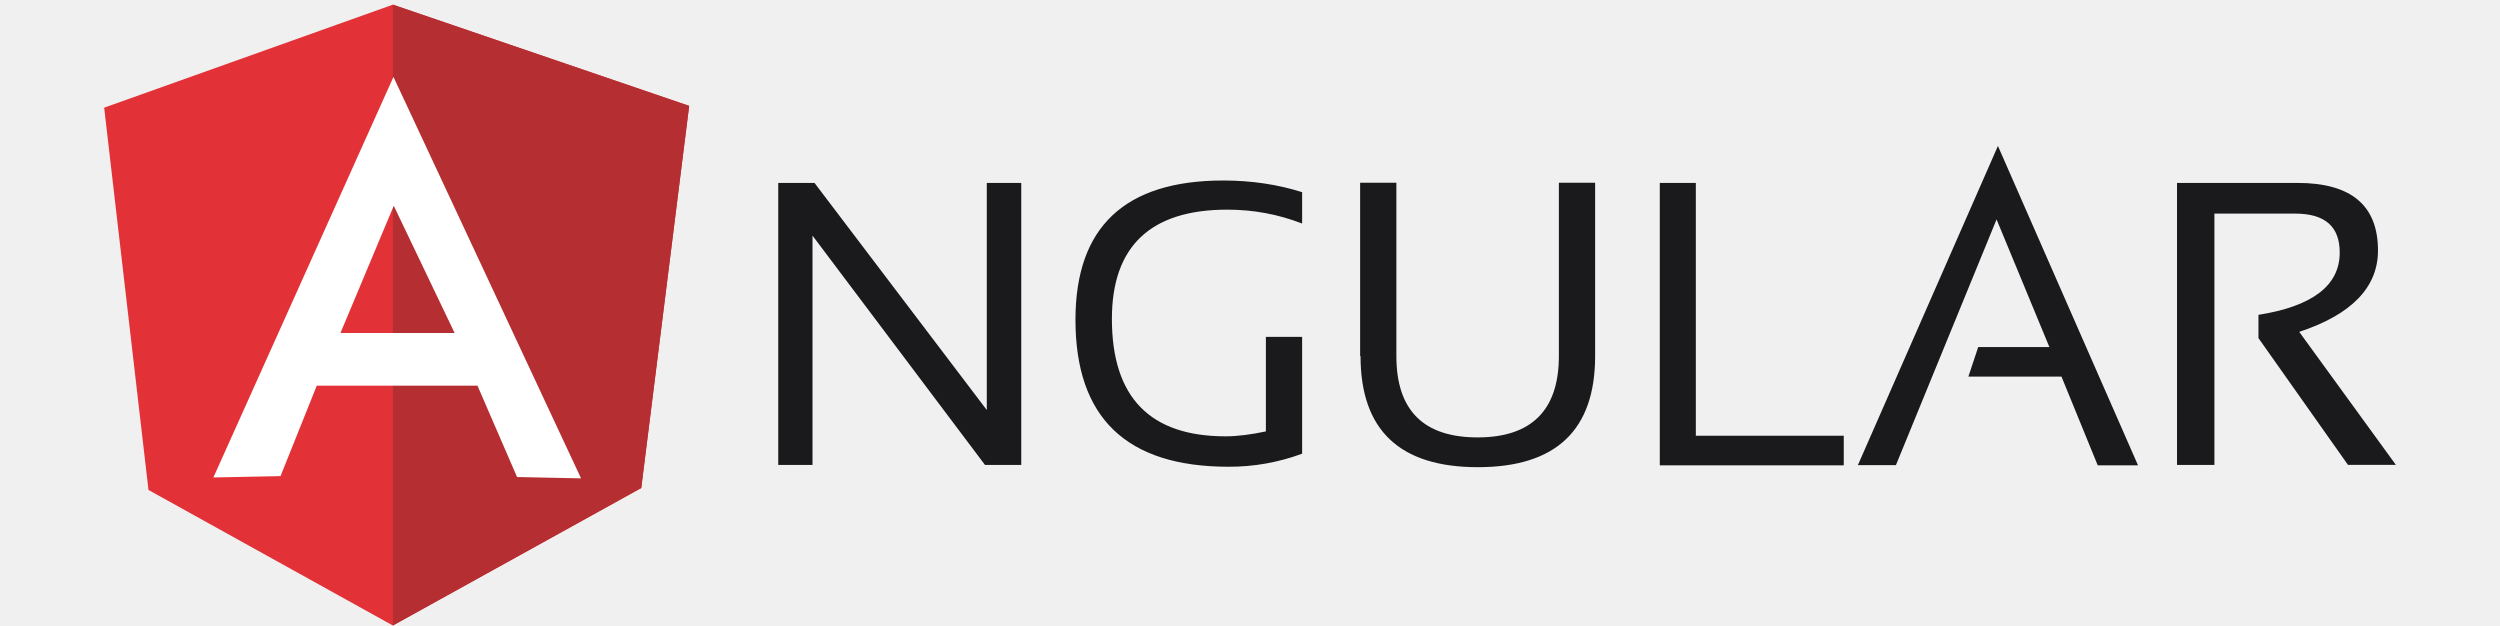
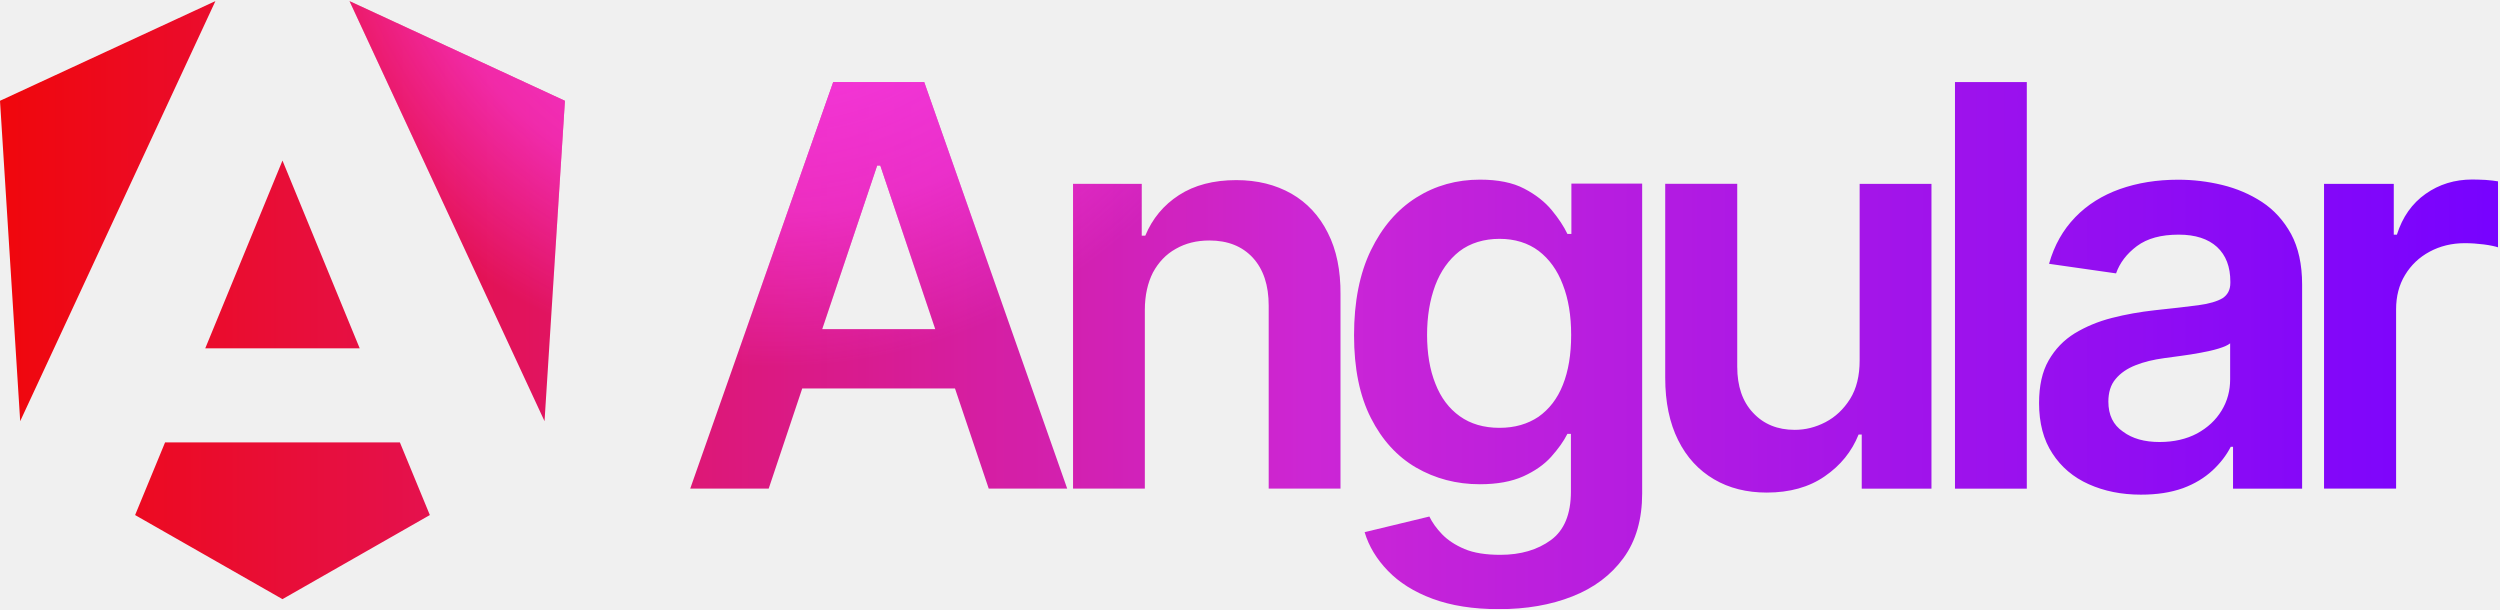
- <svg xmlns="http://www.w3.org/2000/svg" width="1267" height="317" viewBox="0 0 1267 317" fill="none">
-   <g clip-path="url(#clip0_469_607)">
-     <path d="M394.419 235.637V92.701H412.791L500.108 207.804V92.701H517.571V235.637H499.2L411.777 119.403V235.637H394.313H394.419ZM659.824 229.962C647.918 234.366 635.32 236.595 622.627 236.545C570.912 236.545 545.044 211.798 545.044 162.082C545.044 115.092 569.994 91.476 620.008 91.476C634.304 91.476 647.671 93.515 659.919 97.393V113.285C647.671 108.53 634.97 106.248 622.036 106.248C583.023 106.248 563.511 124.866 563.511 161.638C563.511 201.369 582.79 221.129 621.128 221.129C627.251 221.129 634.062 220.22 641.547 218.635V170.736H659.919V229.984L659.824 229.962ZM689.313 180.468V92.617H707.685V180.468C707.685 207.941 721.411 221.678 748.862 221.678C776.082 221.678 790.04 207.941 790.04 180.468V92.617H808.411V180.468C808.411 217.927 788.667 236.767 748.968 236.767C709.269 236.767 689.524 217.927 689.524 180.468H689.313ZM859.45 92.701V220.843H934.415V235.827H841.184V92.701H859.556H859.45ZM960.853 235.721H941.573L1012.55 73.967L1083.55 235.827H1063.13L1044.76 190.876H997.564L1002.56 175.893H1038.63L1011.86 111.193L960.81 235.827L960.853 235.721ZM1103.31 235.721V92.701H1164.33C1191.55 92.701 1205.16 104.05 1205.16 126.98C1205.16 145.598 1191.77 159.44 1165.25 168.19L1214.24 235.605H1189.96L1144.59 171.36V159.557C1171.81 155.245 1185.77 144.806 1185.77 128.005C1185.77 114.839 1178.38 108.245 1163.09 108.245H1122.26V235.637H1103.43L1103.31 235.721Z" fill="#1A1A1C" />
-     <path d="M52.792 54.568L199.099 2.368L349.27 53.669L324.986 247.314L199.099 317.001L75.249 248.318L52.792 54.568Z" fill="#E23237" />
-     <path d="M349.269 53.659L199.098 2.358V317.002L324.995 247.304L349.269 53.659Z" fill="#B52E31" />
-     <path d="M199.343 39.127L108.14 241.975L142.17 241.299L160.541 195.44H241.978L262.039 241.753L294.474 242.43L199.428 39.021L199.343 39.127ZM199.554 104.281L230.406 168.759H172.546L199.554 104.302V104.281Z" fill="white" />
+ <svg xmlns="http://www.w3.org/2000/svg" width="1120" height="273" viewBox="0 0 1120 273" fill="none">
+   <mask id="mask0_532_219" style="mask-type:luminance" maskUnits="userSpaceOnUse" x="-1" y="0" width="1121" height="273">
+     <path d="M1119.12 0.481H-0.002V272.902H1119.12V0.481Z" fill="white" />
+   </mask>
+   <g mask="url(#mask0_532_219)">
+     <path d="M442.949 218.896H478.105L414.039 36.755H373.285L309.22 218.896H344.375L359.395 174.042H427.84L442.949 218.896ZM368.349 147.461L392.97 74.159H394.37L418.991 147.461H368.349ZM512.884 138.881V218.896H480.724V82.362H511.5V105.587H513.08C516.255 97.941 521.282 91.875 528.19 87.404C535.097 82.934 543.676 80.691 553.834 80.691C563.255 80.691 571.457 82.739 578.545 86.757C585.543 90.761 591.036 96.646 594.859 104.293C598.772 111.939 600.638 121.181 600.547 132.078V218.896H568.372V136.925C568.372 127.788 566.039 120.699 561.283 115.476C556.528 110.343 550.087 107.739 541.794 107.739C536.196 107.739 531.169 108.944 526.775 111.472C522.396 113.896 519.04 117.448 516.511 122.099C514.194 126.674 512.884 132.259 512.884 138.881ZM671.506 272.902C659.948 272.902 650.06 271.322 641.753 268.236C633.461 265.166 626.839 260.966 621.797 255.743C616.756 250.52 613.219 244.74 611.353 238.404L640.353 231.404C641.663 234.114 643.529 236.718 646.042 239.337C648.555 241.941 651.911 244.183 656.11 245.96C660.309 247.736 665.712 248.563 672.153 248.563C681.288 248.563 688.843 246.321 694.817 241.941C700.792 237.561 703.772 230.291 703.772 220.206V194.377H702.192C700.506 197.734 698.083 201.09 694.923 204.642C691.747 208.18 687.564 211.07 682.432 213.403C677.21 215.736 670.768 216.94 662.943 216.94C652.498 216.94 642.987 214.426 634.409 209.474C625.921 204.537 619.118 197.071 614.167 187.273C609.126 177.384 606.612 165.071 606.612 150.155C606.612 135.239 609.126 122.46 614.167 112.104C619.209 101.749 625.921 93.922 634.499 88.503C643.077 83.1 652.589 80.481 663.033 80.481C671.054 80.481 677.676 81.79 682.808 84.484C688.03 87.194 692.139 90.46 695.209 94.178C698.279 97.911 700.611 101.448 702.207 104.804H703.983V82.242H735.692V221.019C735.692 232.684 732.893 242.377 727.294 250.024C721.696 257.67 714.141 263.359 704.449 267.182C694.727 271.036 683.726 272.902 671.506 272.902ZM671.792 191.668C678.594 191.668 684.388 189.982 689.234 186.731C693.99 183.374 697.722 178.618 700.145 172.462C702.658 166.215 703.877 158.75 703.877 150.08C703.877 141.41 702.658 133.944 700.145 127.517C697.722 121.075 694.08 116.048 689.324 112.405C684.569 108.853 678.699 107.002 671.792 107.002C664.884 107.002 658.638 108.868 653.792 112.601C649.037 116.334 645.395 121.467 642.972 127.894C640.549 134.426 639.33 141.786 639.33 149.99C639.33 158.193 640.534 165.658 643.062 171.905C645.485 178.151 649.127 182.998 653.973 186.46C658.744 189.892 664.703 191.668 671.792 191.668ZM833.122 161.459V82.377H865.298V218.912H834.055V194.663H832.656C829.585 202.309 824.544 208.556 817.455 213.403C810.457 218.249 801.789 220.673 791.525 220.673C782.571 220.673 774.64 218.716 767.837 214.697C761.035 210.693 755.617 204.898 751.795 197.162C747.972 189.515 746.016 180.183 746.016 169.271V82.347H778.282V164.319C778.282 172.989 780.614 179.897 785.37 184.925C790.126 190.057 796.371 192.571 804.016 192.571C808.772 192.571 813.347 191.457 817.817 189.124C822.286 186.791 825.928 183.344 828.818 178.769C831.722 174.133 833.122 168.353 833.122 161.459ZM908.008 36.77V218.912H875.832V36.77H908.008ZM959.101 221.606C950.433 221.606 942.682 220.025 935.789 216.94C928.882 213.869 923.389 209.203 919.476 203.137C915.473 197.071 913.501 189.515 913.501 180.575C913.501 172.838 914.901 166.486 917.79 161.459C920.68 156.417 924.502 152.413 929.454 149.342C934.39 146.362 939.898 144.029 946.144 142.434C952.299 140.853 958.725 139.724 965.347 138.987C973.368 138.144 979.794 137.406 984.836 136.744C989.772 136.097 993.414 134.968 995.747 133.568C997.989 132.078 999.193 129.835 999.193 126.765V126.208C999.193 119.495 997.237 114.362 993.218 110.629C989.215 106.987 983.526 105.12 976.062 105.12C968.131 105.12 961.976 106.806 957.325 110.253C952.75 113.7 949.68 117.719 947.995 122.475L917.971 118.185C920.304 109.892 924.217 102.983 929.725 97.293C935.127 91.694 941.854 87.51 949.68 84.71C957.611 81.911 966.28 80.511 975.791 80.511C982.413 80.511 988.944 81.263 995.461 82.844C1001.98 84.424 1007.95 86.953 1013.37 90.49C1018.77 94.027 1023.06 98.784 1026.42 104.849C1029.68 110.915 1031.35 118.471 1031.35 127.517V218.912H1000.4V200.157H999.374C997.417 203.98 994.708 207.517 991.172 210.784C987.635 214.05 983.24 216.759 977.928 218.716C972.435 220.673 966.28 221.606 959.101 221.606ZM967.499 198.02C973.94 198.02 979.523 196.71 984.279 194.197C989.035 191.593 992.677 188.221 995.28 183.931C997.899 179.642 999.103 174.976 999.103 169.948V153.813C998.079 154.656 996.394 155.393 993.971 156.146C991.548 156.898 988.929 157.455 985.949 158.012C982.97 158.569 980.08 159.036 977.191 159.412C974.301 159.788 971.788 160.165 969.636 160.436C964.88 161.083 960.501 162.106 956.768 163.611C952.946 165.102 949.966 167.164 947.814 169.768C945.572 172.372 944.548 175.833 944.548 179.928C944.548 185.903 946.7 190.373 951.08 193.354C955.279 196.515 960.787 198.02 967.499 198.02ZM1041.17 218.896V82.362H1072.41V105.12H1073.81C1076.32 97.188 1080.61 91.137 1086.68 86.848C1092.74 82.558 1099.74 80.421 1107.56 80.421C1109.34 80.421 1111.39 80.511 1113.54 80.601C1115.78 80.782 1117.65 80.977 1119.14 81.248V110.81C1117.74 110.343 1115.6 109.877 1112.7 109.5C1109.88 109.139 1107.05 108.944 1104.21 108.944C1098.34 108.944 1093.12 110.253 1088.45 112.767C1083.79 115.28 1080.16 118.742 1077.45 123.213C1074.74 127.683 1073.45 132.816 1073.45 138.595V218.896H1041.17ZM253.085 45.154L243.95 188.688L156.573 0.481L253.085 45.154ZM192.571 230.742L126.549 268.417L60.527 230.742L73.951 198.2H179.147L192.571 230.742ZM126.549 71.931L161.148 156.055H91.951C91.951 156.04 126.549 71.931 126.549 71.931ZM9.043 188.688L-0.002 45.154L96.511 0.481L9.043 188.688Z" fill="url(#paint0_linear_532_219)" />
+     <path d="M442.949 218.896H478.105L414.039 36.755H373.285L309.22 218.896H344.375L359.395 174.042H427.84L442.949 218.896ZM368.349 147.461L392.97 74.159H394.37L418.991 147.461H368.349ZM512.884 138.881V218.896H480.724V82.362H511.5V105.587H513.08C516.255 97.941 521.282 91.875 528.19 87.404C535.097 82.934 543.676 80.691 553.834 80.691C563.255 80.691 571.457 82.739 578.545 86.757C585.543 90.761 591.036 96.646 594.859 104.293C598.772 111.939 600.638 121.181 600.547 132.078V218.896H568.372V136.925C568.372 127.788 566.039 120.699 561.283 115.476C556.528 110.343 550.087 107.739 541.794 107.739C536.196 107.739 531.169 108.944 526.775 111.472C522.396 113.896 519.04 117.448 516.511 122.099C514.194 126.674 512.884 132.259 512.884 138.881ZM671.506 272.902C659.948 272.902 650.06 271.322 641.753 268.236C633.461 265.166 626.839 260.966 621.797 255.743C616.756 250.52 613.219 244.74 611.353 238.404L640.353 231.404C641.663 234.114 643.529 236.718 646.042 239.337C648.555 241.941 651.911 244.183 656.11 245.96C660.309 247.736 665.712 248.563 672.153 248.563C681.288 248.563 688.843 246.321 694.817 241.941C700.792 237.561 703.772 230.291 703.772 220.206V194.377H702.192C700.506 197.734 698.083 201.09 694.923 204.642C691.747 208.18 687.564 211.07 682.432 213.403C677.21 215.736 670.768 216.94 662.943 216.94C652.498 216.94 642.987 214.426 634.409 209.474C625.921 204.537 619.118 197.071 614.167 187.273C609.126 177.384 606.612 165.071 606.612 150.155C606.612 135.239 609.126 122.46 614.167 112.104C619.209 101.749 625.921 93.922 634.499 88.503C643.077 83.1 652.589 80.481 663.033 80.481C671.054 80.481 677.676 81.79 682.808 84.484C688.03 87.194 692.139 90.46 695.209 94.178C698.279 97.911 700.611 101.448 702.207 104.804H703.983V82.242H735.692V221.019C735.692 232.684 732.893 242.377 727.294 250.024C721.696 257.67 714.141 263.359 704.449 267.182C694.727 271.036 683.726 272.902 671.506 272.902ZM671.792 191.668C678.594 191.668 684.388 189.982 689.234 186.731C693.99 183.374 697.722 178.618 700.145 172.462C702.658 166.215 703.877 158.75 703.877 150.08C703.877 141.41 702.658 133.944 700.145 127.517C697.722 121.075 694.08 116.048 689.324 112.405C684.569 108.853 678.699 107.002 671.792 107.002C664.884 107.002 658.638 108.868 653.792 112.601C649.037 116.334 645.395 121.467 642.972 127.894C640.549 134.426 639.33 141.786 639.33 149.99C639.33 158.193 640.534 165.658 643.062 171.905C645.485 178.151 649.127 182.998 653.973 186.46C658.744 189.892 664.703 191.668 671.792 191.668ZM833.122 161.459V82.377H865.298V218.912H834.055V194.663H832.656C829.585 202.309 824.544 208.556 817.455 213.403C810.457 218.249 801.789 220.673 791.525 220.673C782.571 220.673 774.64 218.716 767.837 214.697C761.035 210.693 755.617 204.898 751.795 197.162C747.972 189.515 746.016 180.183 746.016 169.271V82.347H778.282V164.319C778.282 172.989 780.614 179.897 785.37 184.925C790.126 190.057 796.371 192.571 804.016 192.571C808.772 192.571 813.347 191.457 817.817 189.124C822.286 186.791 825.928 183.344 828.818 178.769C831.722 174.133 833.122 168.353 833.122 161.459ZM908.008 36.77V218.912H875.832V36.77H908.008ZM959.101 221.606C950.433 221.606 942.682 220.025 935.789 216.94C928.882 213.869 923.389 209.203 919.476 203.137C915.473 197.071 913.501 189.515 913.501 180.575C913.501 172.838 914.901 166.486 917.79 161.459C920.68 156.417 924.502 152.413 929.454 149.342C934.39 146.362 939.898 144.029 946.144 142.434C952.299 140.853 958.725 139.724 965.347 138.987C973.368 138.144 979.794 137.406 984.836 136.744C989.772 136.097 993.414 134.968 995.747 133.568C997.989 132.078 999.193 129.835 999.193 126.765V126.208C999.193 119.495 997.237 114.362 993.218 110.629C989.215 106.987 983.526 105.12 976.062 105.12C968.131 105.12 961.976 106.806 957.325 110.253C952.75 113.7 949.68 117.719 947.995 122.475L917.971 118.185C920.304 109.892 924.217 102.983 929.725 97.293C935.127 91.694 941.854 87.51 949.68 84.71C957.611 81.911 966.28 80.511 975.791 80.511C982.413 80.511 988.944 81.263 995.461 82.844C1001.98 84.424 1007.95 86.953 1013.37 90.49C1018.77 94.027 1023.06 98.784 1026.42 104.849C1029.68 110.915 1031.35 118.471 1031.35 127.517V218.912H1000.4V200.157H999.374C997.417 203.98 994.708 207.517 991.172 210.784C987.635 214.05 983.24 216.759 977.928 218.716C972.435 220.673 966.28 221.606 959.101 221.606ZM967.499 198.02C973.94 198.02 979.523 196.71 984.279 194.197C989.035 191.593 992.677 188.221 995.28 183.931C997.899 179.642 999.103 174.976 999.103 169.948V153.813C998.079 154.656 996.394 155.393 993.971 156.146C991.548 156.898 988.929 157.455 985.949 158.012C982.97 158.569 980.08 159.036 977.191 159.412C974.301 159.788 971.788 160.165 969.636 160.436C964.88 161.083 960.501 162.106 956.768 163.611C952.946 165.102 949.966 167.164 947.814 169.768C945.572 172.372 944.548 175.833 944.548 179.928C944.548 185.903 946.7 190.373 951.08 193.354C955.279 196.515 960.787 198.02 967.499 198.02ZM1041.17 218.896V82.362H1072.41V105.12H1073.81C1076.32 97.188 1080.61 91.137 1086.68 86.848C1092.74 82.558 1099.74 80.421 1107.56 80.421C1109.34 80.421 1111.39 80.511 1113.54 80.601C1115.78 80.782 1117.65 80.977 1119.14 81.248V110.81C1117.74 110.343 1115.6 109.877 1112.7 109.5C1109.88 109.139 1107.05 108.944 1104.21 108.944C1098.34 108.944 1093.12 110.253 1088.45 112.767C1083.79 115.28 1080.16 118.742 1077.45 123.213C1074.74 127.683 1073.45 132.816 1073.45 138.595V218.896H1041.17ZM253.085 45.154L243.95 188.688L156.573 0.481L253.085 45.154ZM192.571 230.742L126.549 268.417L60.527 230.742L73.951 198.2H179.147L192.571 230.742ZM126.549 71.931L161.148 156.055H91.951C91.951 156.04 126.549 71.931 126.549 71.931ZM9.043 188.688L-0.002 45.154L96.511 0.481L9.043 188.688Z" fill="url(#paint1_radial_532_219)" />
  </g>
  <defs>
-     <clipPath id="clip0_469_607">
-       <rect width="1267" height="317" fill="white" />
-     </clipPath>
+     <linearGradient id="paint0_linear_532_219" x1="-0.002" y1="136.694" x2="1119.13" y2="136.694" gradientUnits="userSpaceOnUse">
+       <stop stop-color="#F0070C" />
+       <stop offset="0.526" stop-color="#CC26D5" />
+       <stop offset="1" stop-color="#7702FF" />
+     </linearGradient>
+     <radialGradient id="paint1_radial_532_219" cx="0" cy="0" r="1" gradientUnits="userSpaceOnUse" gradientTransform="translate(348.192 -69.6323) rotate(118.118) scale(234.57 234.551)">
+       <stop stop-color="#FF41F8" />
+       <stop offset="0.707" stop-color="#FF41F8" stop-opacity="0.5" />
+       <stop offset="1" stop-color="#FF41F8" stop-opacity="0" />
+     </radialGradient>
  </defs>
</svg>
